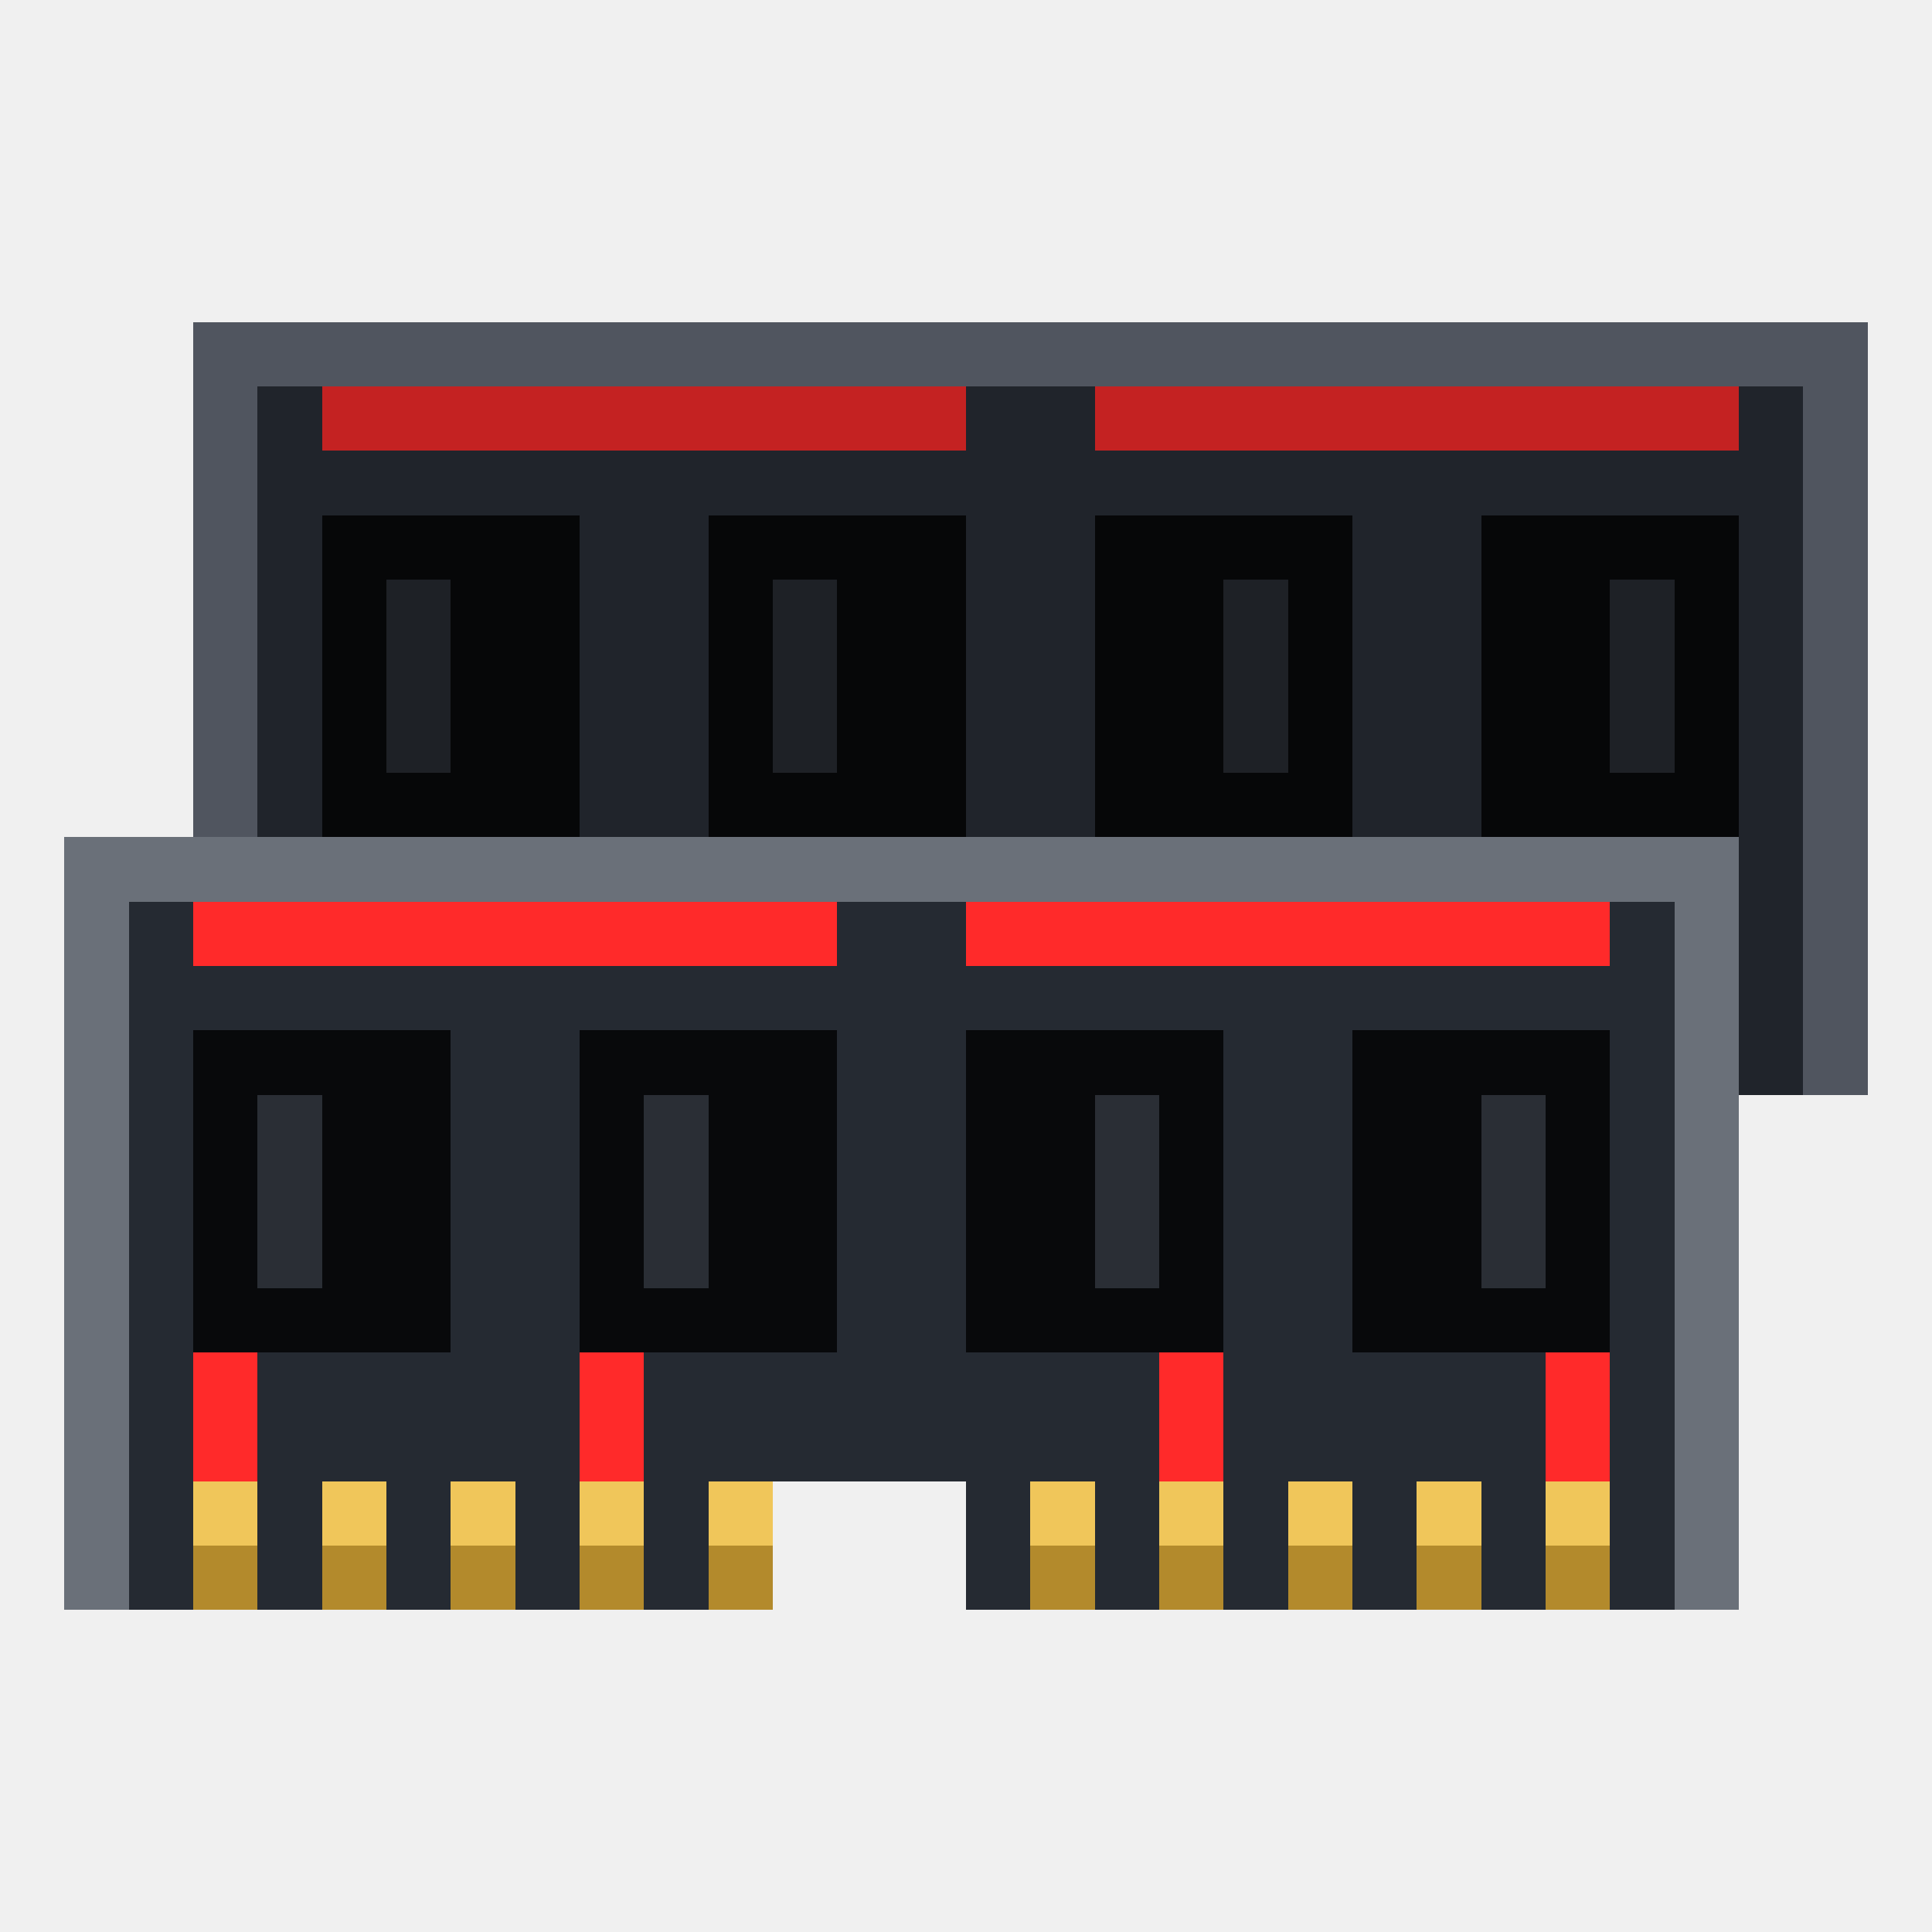
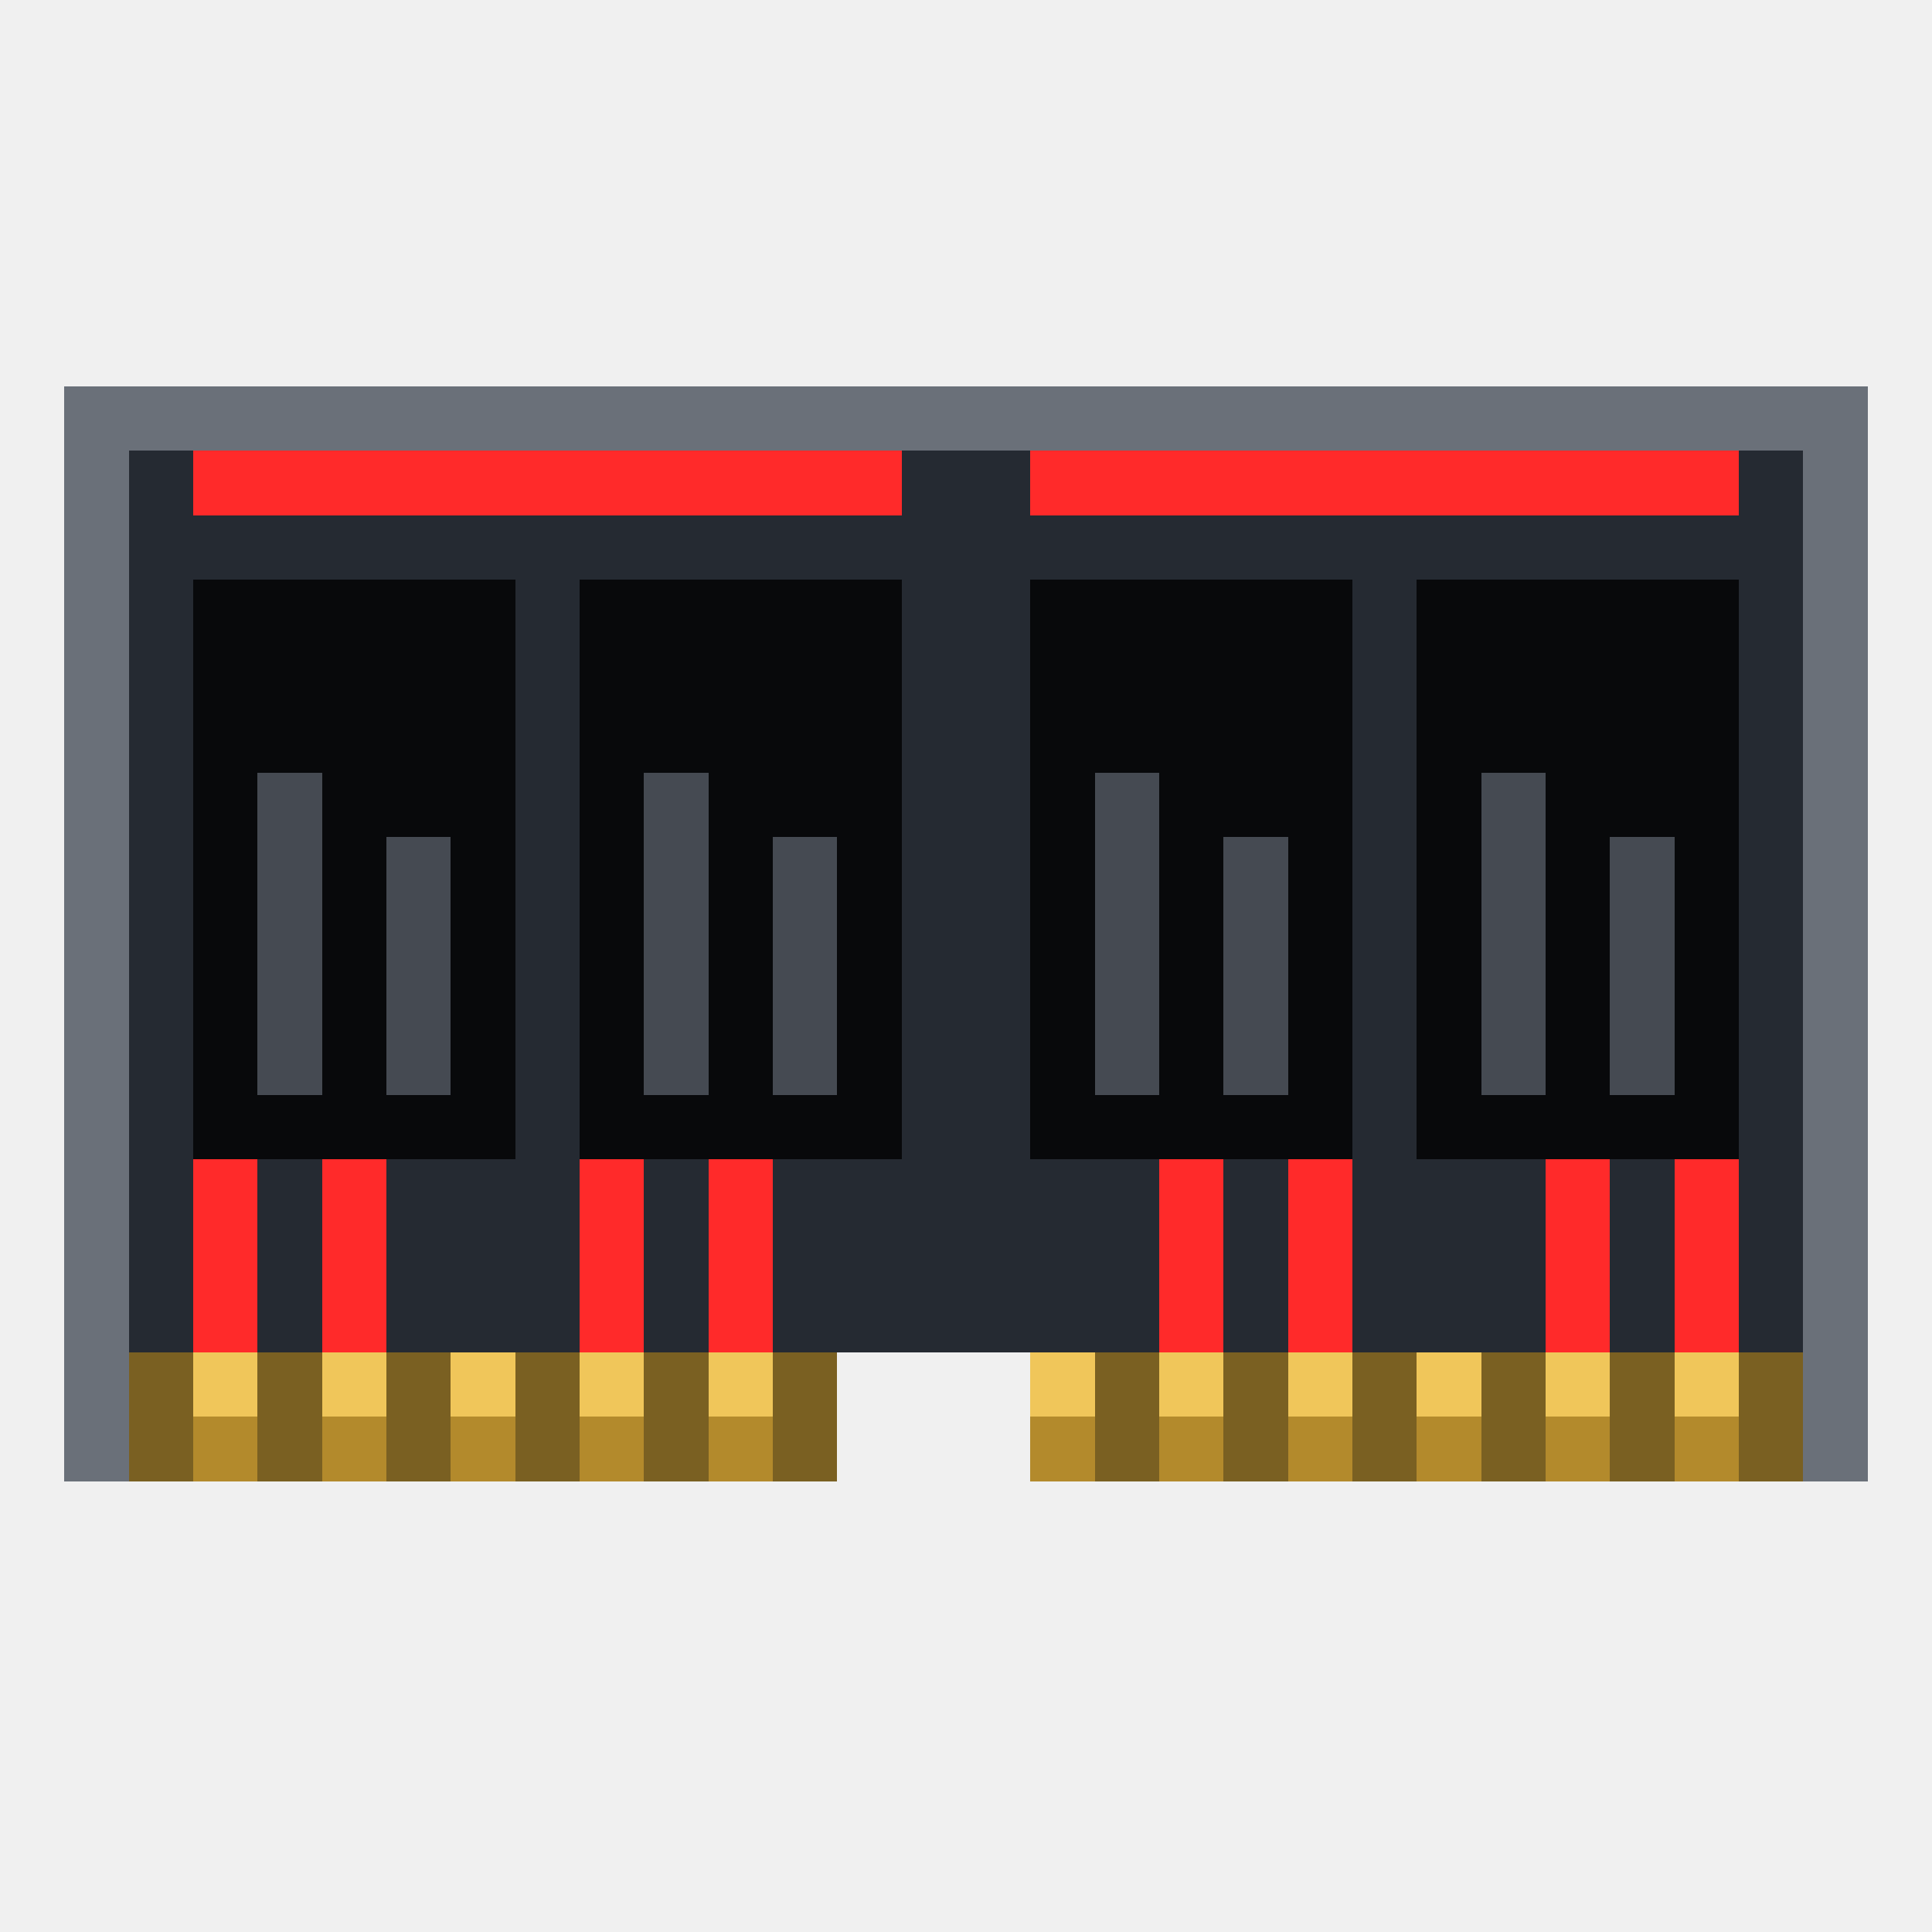
<svg xmlns="http://www.w3.org/2000/svg" viewBox="0 0 30 30" width="30" height="30" shape-rendering="crispEdges">
  <defs>
    <mask id="m30">
      <rect width="30" height="30" fill="#fff" />
-       <rect x="12" y="23" width="1" height="2" fill="#000" />
-       <rect x="13" y="23" width="1" height="2" fill="#000" />
-       <rect x="14" y="23" width="1" height="2" fill="#000" />
+       <rect x="13" y="21" width="1" height="2" fill="#000" />
+       <rect x="14" y="21" width="1" height="2" fill="#000" />
+       <rect x="15" y="21" width="1" height="2" fill="#000" />
    </mask>
  </defs>
  <g mask="url(#m30)">
-     <rect x="3" y="5" width="26" height="10" fill="#50555f" />
-     <rect x="4" y="6" width="24" height="9" fill="#20242b" />
-     <rect x="3" y="15" width="26" height="2" fill="#20242b" />
-     <rect x="3" y="15" width="1" height="2" fill="#50555f" />
-     <rect x="28" y="15" width="1" height="2" fill="#50555f" />
-     <rect x="5" y="6" width="10" height="1" fill="#c42222" />
-     <rect x="17" y="6" width="10" height="1" fill="#c42222" />
-     <rect x="5" y="13" width="1" height="2" fill="#c42222" />
-     <rect x="11" y="13" width="1" height="2" fill="#c42222" />
-     <rect x="26" y="13" width="1" height="2" fill="#c42222" />
-     <rect x="20" y="13" width="1" height="2" fill="#c42222" />
-     <rect x="5" y="8" width="4" height="5" fill="#060708" />
-     <rect x="6" y="9" width="1" height="3" fill="#1e2126" />
-     <rect x="11" y="8" width="4" height="5" fill="#060708" />
-     <rect x="12" y="9" width="1" height="3" fill="#1e2126" />
-     <rect x="17" y="8" width="4" height="5" fill="#060708" />
-     <rect x="19" y="9" width="1" height="3" fill="#1e2126" />
-     <rect x="23" y="8" width="4" height="5" fill="#060708" />
-     <rect x="25" y="9" width="1" height="3" fill="#1e2126" />
-     <rect x="5" y="15" width="1" height="1" fill="#a8873a" />
-     <rect x="5" y="16" width="1" height="1" fill="#7a6022" />
-     <rect x="7" y="15" width="1" height="1" fill="#a8873a" />
-     <rect x="7" y="16" width="1" height="1" fill="#7a6022" />
-     <rect x="9" y="15" width="1" height="1" fill="#a8873a" />
-     <rect x="9" y="16" width="1" height="1" fill="#7a6022" />
-     <rect x="11" y="15" width="1" height="1" fill="#a8873a" />
-     <rect x="11" y="16" width="1" height="1" fill="#7a6022" />
-     <rect x="13" y="15" width="1" height="1" fill="#a8873a" />
-     <rect x="13" y="16" width="1" height="1" fill="#7a6022" />
-     <rect x="18" y="15" width="1" height="1" fill="#a8873a" />
-     <rect x="18" y="16" width="1" height="1" fill="#7a6022" />
-     <rect x="20" y="15" width="1" height="1" fill="#a8873a" />
-     <rect x="20" y="16" width="1" height="1" fill="#7a6022" />
-     <rect x="22" y="15" width="1" height="1" fill="#a8873a" />
-     <rect x="22" y="16" width="1" height="1" fill="#7a6022" />
-     <rect x="24" y="15" width="1" height="1" fill="#a8873a" />
-     <rect x="24" y="16" width="1" height="1" fill="#7a6022" />
-     <rect x="26" y="15" width="1" height="1" fill="#a8873a" />
-     <rect x="26" y="16" width="1" height="1" fill="#7a6022" />
-     <rect x="1" y="13" width="26" height="10" fill="#6a7079" />
-     <rect x="2" y="14" width="24" height="9" fill="#252a32" />
-     <rect x="1" y="23" width="26" height="2" fill="#252a32" />
-     <rect x="1" y="23" width="1" height="2" fill="#6a7079" />
-     <rect x="26" y="23" width="1" height="2" fill="#6a7079" />
-     <rect x="3" y="14" width="10" height="1" fill="#ff2a2a" />
-     <rect x="15" y="14" width="10" height="1" fill="#ff2a2a" />
-     <rect x="3" y="21" width="1" height="2" fill="#ff2a2a" />
-     <rect x="9" y="21" width="1" height="2" fill="#ff2a2a" />
-     <rect x="24" y="21" width="1" height="2" fill="#ff2a2a" />
-     <rect x="18" y="21" width="1" height="2" fill="#ff2a2a" />
-     <rect x="3" y="16" width="4" height="5" fill="#08090b" />
-     <rect x="4" y="17" width="1" height="3" fill="#2a2e35" />
-     <rect x="9" y="16" width="4" height="5" fill="#08090b" />
-     <rect x="10" y="17" width="1" height="3" fill="#2a2e35" />
-     <rect x="15" y="16" width="4" height="5" fill="#08090b" />
-     <rect x="17" y="17" width="1" height="3" fill="#2a2e35" />
-     <rect x="21" y="16" width="4" height="5" fill="#08090b" />
-     <rect x="23" y="17" width="1" height="3" fill="#2a2e35" />
-     <rect x="3" y="23" width="1" height="1" fill="#f0c65a" />
-     <rect x="3" y="24" width="1" height="1" fill="#b38a2c" />
-     <rect x="5" y="23" width="1" height="1" fill="#f0c65a" />
-     <rect x="5" y="24" width="1" height="1" fill="#b38a2c" />
-     <rect x="7" y="23" width="1" height="1" fill="#f0c65a" />
-     <rect x="7" y="24" width="1" height="1" fill="#b38a2c" />
-     <rect x="9" y="23" width="1" height="1" fill="#f0c65a" />
-     <rect x="9" y="24" width="1" height="1" fill="#b38a2c" />
-     <rect x="11" y="23" width="1" height="1" fill="#f0c65a" />
-     <rect x="11" y="24" width="1" height="1" fill="#b38a2c" />
-     <rect x="16" y="23" width="1" height="1" fill="#f0c65a" />
-     <rect x="16" y="24" width="1" height="1" fill="#b38a2c" />
-     <rect x="18" y="23" width="1" height="1" fill="#f0c65a" />
-     <rect x="18" y="24" width="1" height="1" fill="#b38a2c" />
-     <rect x="20" y="23" width="1" height="1" fill="#f0c65a" />
-     <rect x="20" y="24" width="1" height="1" fill="#b38a2c" />
-     <rect x="22" y="23" width="1" height="1" fill="#f0c65a" />
-     <rect x="22" y="24" width="1" height="1" fill="#b38a2c" />
-     <rect x="24" y="23" width="1" height="1" fill="#f0c65a" />
-     <rect x="24" y="24" width="1" height="1" fill="#b38a2c" />
+     <rect x="1" y="6" width="28" height="15" fill="#6a7079" />
+     <rect x="2" y="7" width="26" height="14" fill="#252a32" />
+     <rect x="1" y="21" width="28" height="2" fill="#252a32" />
+     <rect x="1" y="21" width="1" height="2" fill="#6a7079" />
+     <rect x="28" y="21" width="1" height="2" fill="#6a7079" />
+     <rect x="3" y="7" width="11" height="1" fill="#ff2a2a" />
+     <rect x="16" y="7" width="11" height="1" fill="#ff2a2a" />
+     <rect x="3" y="18" width="1" height="3" fill="#ff2a2a" />
+     <rect x="5" y="18" width="1" height="3" fill="#ff2a2a" />
+     <rect x="9" y="18" width="1" height="3" fill="#ff2a2a" />
+     <rect x="11" y="18" width="1" height="3" fill="#ff2a2a" />
+     <rect x="26" y="18" width="1" height="3" fill="#ff2a2a" />
+     <rect x="24" y="18" width="1" height="3" fill="#ff2a2a" />
+     <rect x="20" y="18" width="1" height="3" fill="#ff2a2a" />
+     <rect x="18" y="18" width="1" height="3" fill="#ff2a2a" />
+     <rect x="3" y="9" width="5" height="9" fill="#08090b" />
+     <rect x="4" y="12" width="1" height="5" fill="#454a52" />
+     <rect x="6" y="13" width="1" height="4" fill="#454a52" />
+     <rect x="9" y="9" width="5" height="9" fill="#08090b" />
+     <rect x="10" y="12" width="1" height="5" fill="#454a52" />
+     <rect x="12" y="13" width="1" height="4" fill="#454a52" />
+     <rect x="16" y="9" width="5" height="9" fill="#08090b" />
+     <rect x="19" y="13" width="1" height="4" fill="#454a52" />
+     <rect x="17" y="12" width="1" height="5" fill="#454a52" />
+     <rect x="22" y="9" width="5" height="9" fill="#08090b" />
+     <rect x="25" y="13" width="1" height="4" fill="#454a52" />
+     <rect x="23" y="12" width="1" height="5" fill="#454a52" />
+     <rect x="2" y="21" width="26" height="2" fill="#7a6022" />
+     <rect x="3" y="21" width="1" height="1" fill="#f0c65a" />
+     <rect x="3" y="22" width="1" height="1" fill="#b38a2c" />
+     <rect x="5" y="21" width="1" height="1" fill="#f0c65a" />
+     <rect x="5" y="22" width="1" height="1" fill="#b38a2c" />
+     <rect x="7" y="21" width="1" height="1" fill="#f0c65a" />
+     <rect x="7" y="22" width="1" height="1" fill="#b38a2c" />
+     <rect x="9" y="21" width="1" height="1" fill="#f0c65a" />
+     <rect x="9" y="22" width="1" height="1" fill="#b38a2c" />
+     <rect x="11" y="21" width="1" height="1" fill="#f0c65a" />
+     <rect x="11" y="22" width="1" height="1" fill="#b38a2c" />
+     <rect x="16" y="21" width="1" height="1" fill="#f0c65a" />
+     <rect x="16" y="22" width="1" height="1" fill="#b38a2c" />
+     <rect x="18" y="21" width="1" height="1" fill="#f0c65a" />
+     <rect x="18" y="22" width="1" height="1" fill="#b38a2c" />
+     <rect x="20" y="21" width="1" height="1" fill="#f0c65a" />
+     <rect x="20" y="22" width="1" height="1" fill="#b38a2c" />
+     <rect x="22" y="21" width="1" height="1" fill="#f0c65a" />
+     <rect x="22" y="22" width="1" height="1" fill="#b38a2c" />
+     <rect x="24" y="21" width="1" height="1" fill="#f0c65a" />
+     <rect x="24" y="22" width="1" height="1" fill="#b38a2c" />
+     <rect x="26" y="21" width="1" height="1" fill="#f0c65a" />
+     <rect x="26" y="22" width="1" height="1" fill="#b38a2c" />
  </g>
</svg>
